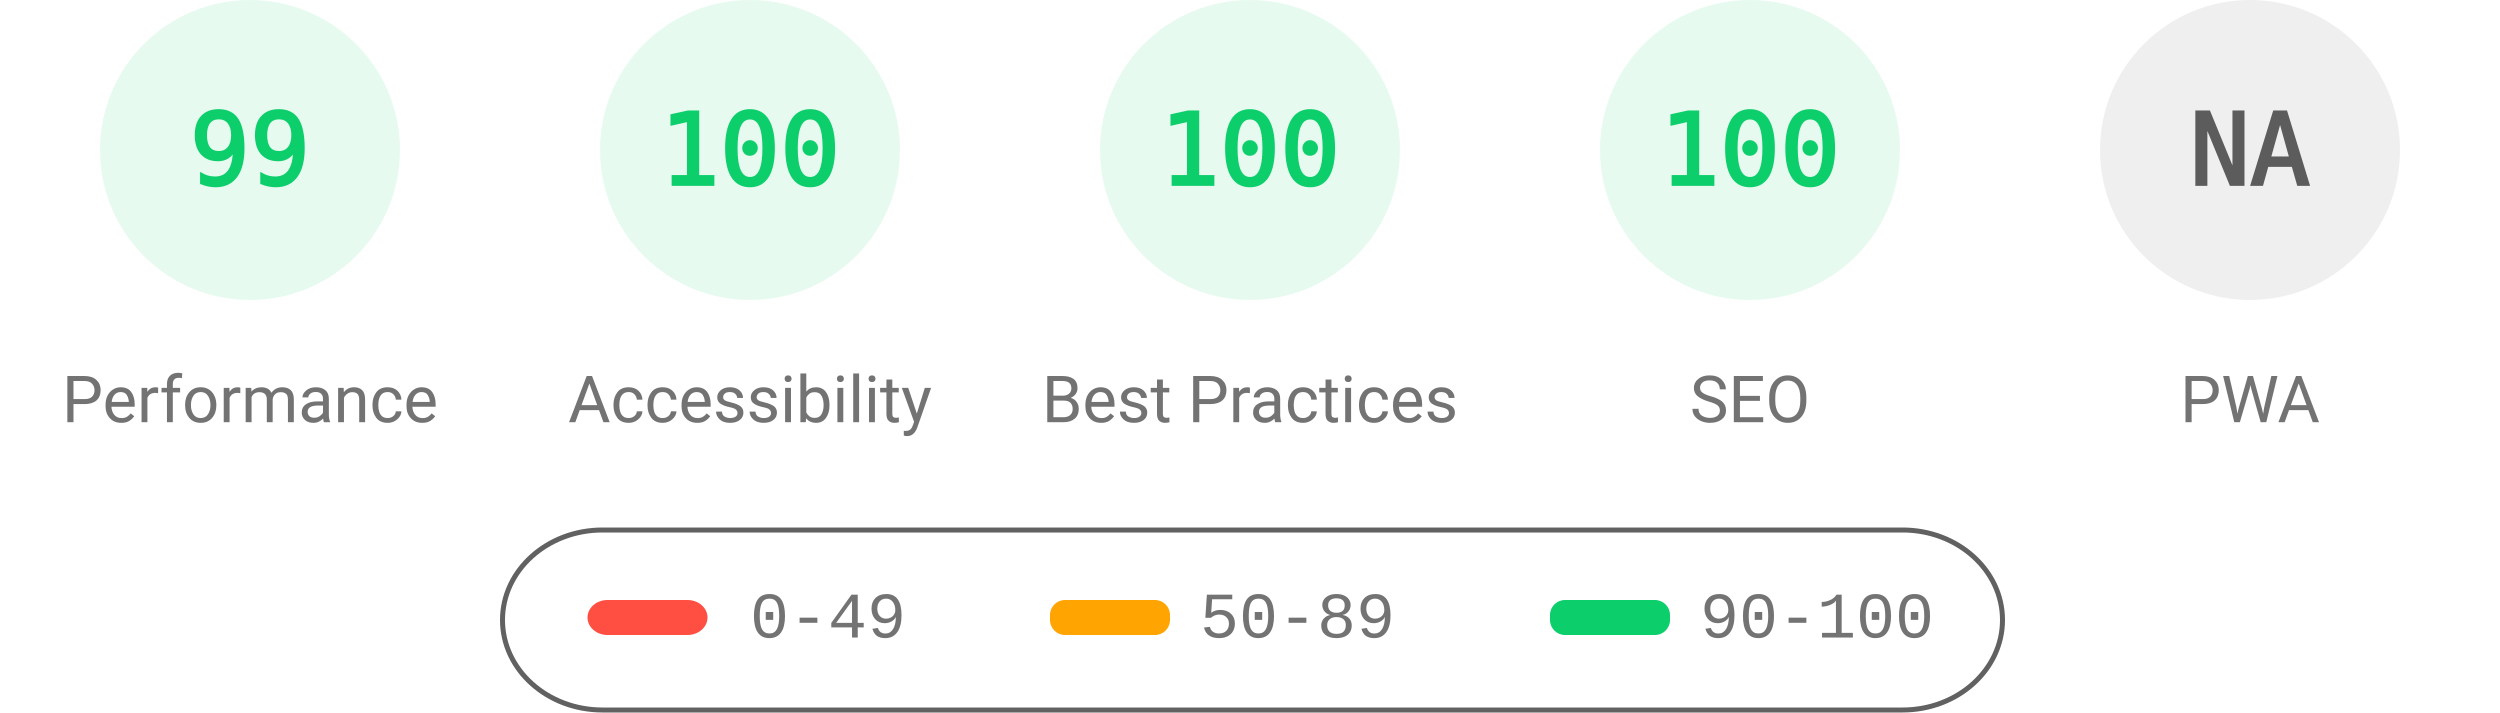
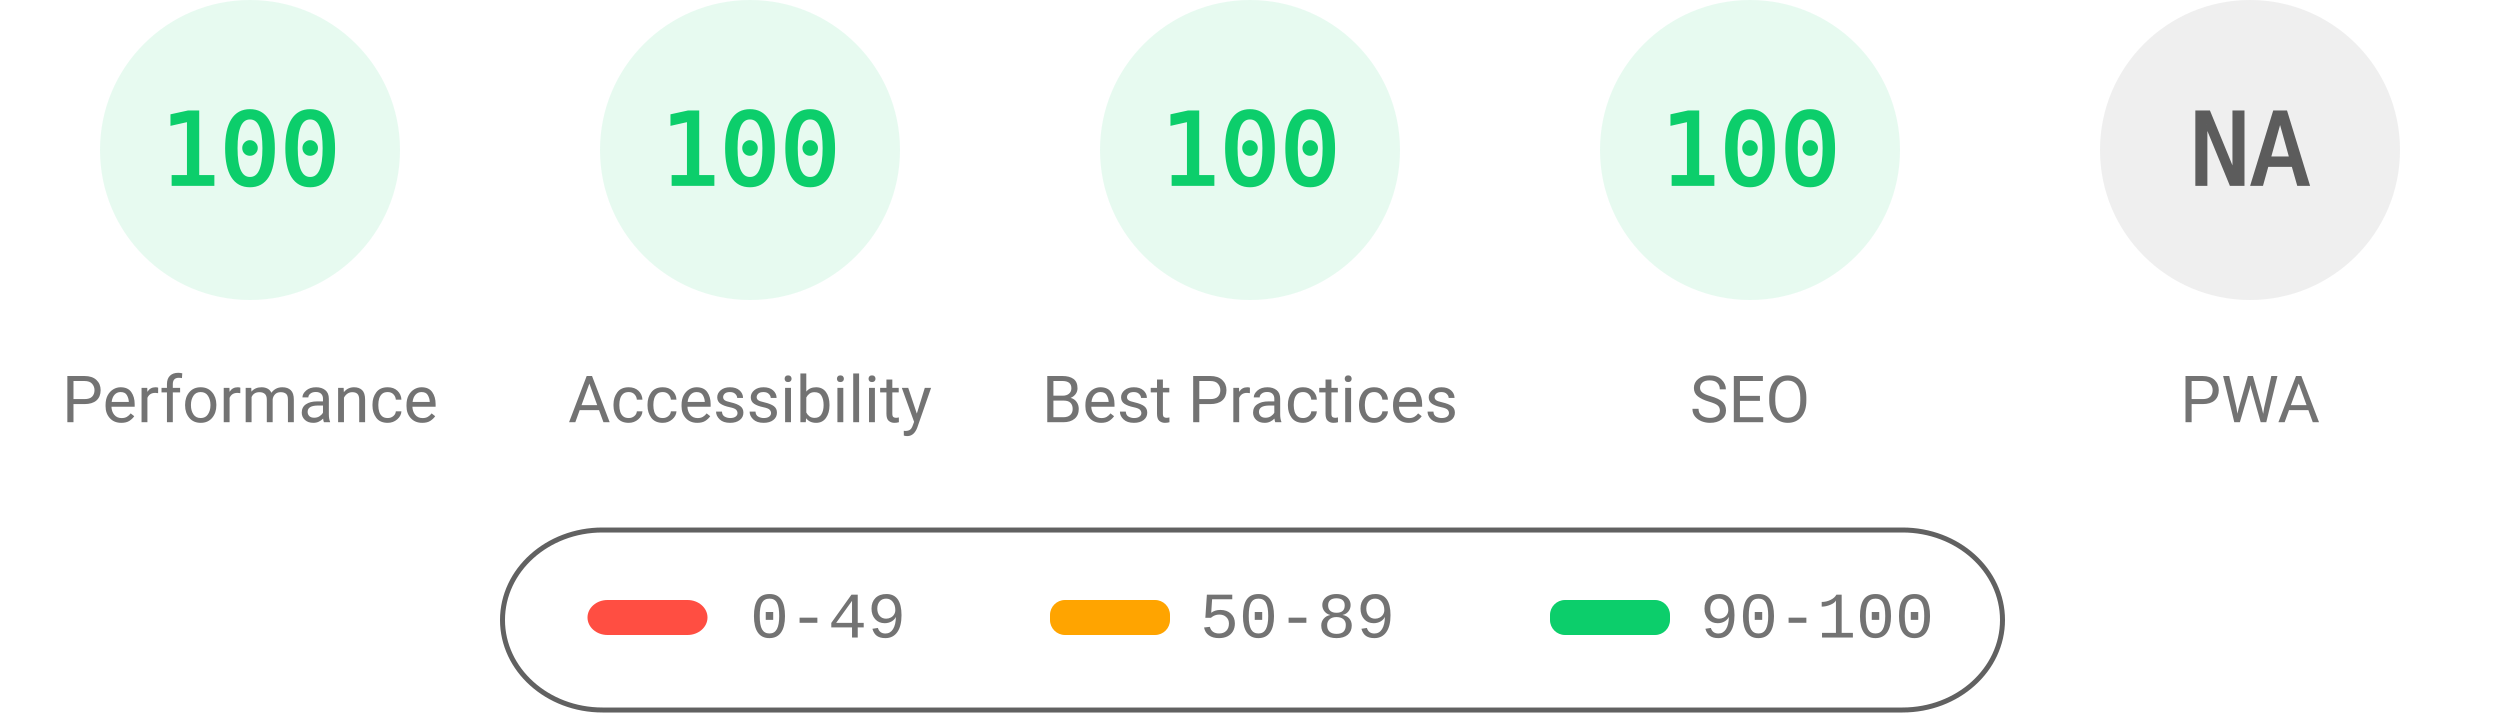
<svg xmlns="http://www.w3.org/2000/svg" fill="none" width="1000" height="285">
  <style>.gauge-base{opacity:.1}.gauge-arc{fill:none;animation-delay:250ms;stroke-linecap:round;transform:rotate(-90deg);transform-origin:100px 60px;animation:load-gauge 1s ease forwards}.guage-text{font-size:40px;font-family:monospace;text-align:center}.guage-red{color:#ff4e42;fill:#ff4e42;stroke:#ff4e42}.guage-orange{color:#ffa400;fill:#ffa400;stroke:#ffa400}.guage-green{color:#0cce6b;fill:#0cce6b;stroke:#0cce6b}.guage-undefined{color:#5c5c5c;fill:#5c5c5c;stroke:#5c5c5c}.guage-title{color:#737373;fill:#737373;stroke:none;font-size:26px;line-height:26px;font-family:Roboto,Halvetica,Arial,sans-serif}@keyframes load-gauge{from{stroke-dasharray:0 352.858}}</style>
  <svg class="guage-div guage-perf guage-green" viewBox="0 0 200 200" width="200" height="200">
    <circle class="gauge-base" r="56" cx="100" cy="60" stroke-width="8" />
-     <circle class="gauge-arc guage-arc-1" r="56" cx="100" cy="60" stroke-width="8" style="stroke-dasharray:348.339,351.858" />
-     <text class="guage-text" x="100" y="60" alignment-baseline="central" dominant-baseline="central" text-anchor="middle">99</text>
+     <circle class="gauge-arc guage-arc-1" r="56" cx="100" cy="60" stroke-width="8" style="stroke-dasharray:351.858,351.858" />
+     <text class="guage-text" x="100" y="60" alignment-baseline="central" dominant-baseline="central" text-anchor="middle">100</text>
    <text class="guage-title" x="100" y="160" alignment-baseline="central" dominant-baseline="central" text-anchor="middle">Performance</text>
  </svg>
  <svg class="guage-div guage-acc guage-green" viewBox="0 0 200 200" width="200" height="200" x="200">
    <circle class="gauge-base" r="56" cx="100" cy="60" stroke-width="8" />
    <circle class="gauge-arc guage-arc-2" r="56" cx="100" cy="60" stroke-width="8" style="stroke-dasharray:351.858,351.858" />
    <text class="guage-text" x="100" y="60" alignment-baseline="central" dominant-baseline="central" text-anchor="middle">100</text>
    <text class="guage-title" x="100" y="160" alignment-baseline="central" dominant-baseline="central" text-anchor="middle">Accessibility</text>
  </svg>
  <svg class="guage-div guage-best guage-green" viewBox="0 0 200 200" width="200" height="200" x="400">
    <circle class="gauge-base" r="56" cx="100" cy="60" stroke-width="8" />
    <circle class="gauge-arc guage-arc-3" r="56" cx="100" cy="60" stroke-width="8" style="stroke-dasharray:351.858,351.858" />
    <text class="guage-text" x="100" y="60" alignment-baseline="central" dominant-baseline="central" text-anchor="middle">100</text>
    <text class="guage-title" x="100" y="160" alignment-baseline="central" dominant-baseline="central" text-anchor="middle">Best Practices</text>
  </svg>
  <svg class="guage-div guage-seo guage-green" viewBox="0 0 200 200" width="200" height="200" x="600">
    <circle class="gauge-base" r="56" cx="100" cy="60" stroke-width="8" />
    <circle class="gauge-arc guage-arc-4" r="56" cx="100" cy="60" stroke-width="8" style="stroke-dasharray:351.858,351.858" />
    <text class="guage-text" x="100" y="60" alignment-baseline="central" dominant-baseline="central" text-anchor="middle">100</text>
    <text class="guage-title" x="100" y="160" alignment-baseline="central" dominant-baseline="central" text-anchor="middle">SEO</text>
  </svg>
  <svg class="guage-div guage-pwa guage-undefined" viewBox="0 0 200 200" width="200" height="200" x="800">
    <circle class="gauge-base" r="56" cx="100" cy="60" stroke-width="8" />
    <circle class="gauge-arc guage-arc-4" r="56" cx="100" cy="60" stroke-width="8" style="stroke-dasharray:351.858,351.858" />
    <text class="guage-text" x="100" y="60" alignment-baseline="central" dominant-baseline="central" text-anchor="middle">NA</text>
    <text class="guage-title" x="100" y="160" alignment-baseline="central" dominant-baseline="central" text-anchor="middle">PWA</text>
  </svg>
  <svg width="604" height="76" x="200" y="210">
    <path fill="none" id="canvas_background" d="M-1-1h604v80H-1z" />
    <rect fill-opacity="0" stroke="#616161" stroke-width="2" rx="40" id="svg_2" height="72" width="600" y="2" x="1" fill="#000" />
    <rect stroke="#000" rx="8" id="svg_3" height="14" width="48" y="30" x="35" stroke-opacity="null" stroke-width="0" fill="#ff4e42" />
    <rect stroke="#000" rx="6" id="svg_4" height="14" width="48" y="30" x="220" stroke-opacity="null" stroke-width="0" fill="#ffa400" />
    <rect stroke="#000" rx="6" id="svg_5" height="14" width="48" y="30" x="420" stroke-opacity="null" stroke-width="0" fill="#0cce6b" />
    <text xml:space="preserve" text-anchor="start" font-family="'Courier New', Courier, monospace" font-size="26" id="svg_6" y="45" x="100" stroke-opacity="null" stroke-width="0" stroke="#000" fill="#737373">0-49</text>
    <text xml:space="preserve" text-anchor="start" font-family="'Courier New', Courier, monospace" font-size="26" id="svg_7" y="45" x="280" stroke-opacity="null" stroke-width="0" stroke="#000" fill="#737373">50-89</text>
    <text xml:space="preserve" text-anchor="start" font-family="'Courier New', Courier, monospace" font-size="26" id="svg_8" y="45" x="480" stroke-opacity="null" stroke-width="0" stroke="#000" fill="#737373">90-100</text>
  </svg>
</svg>
